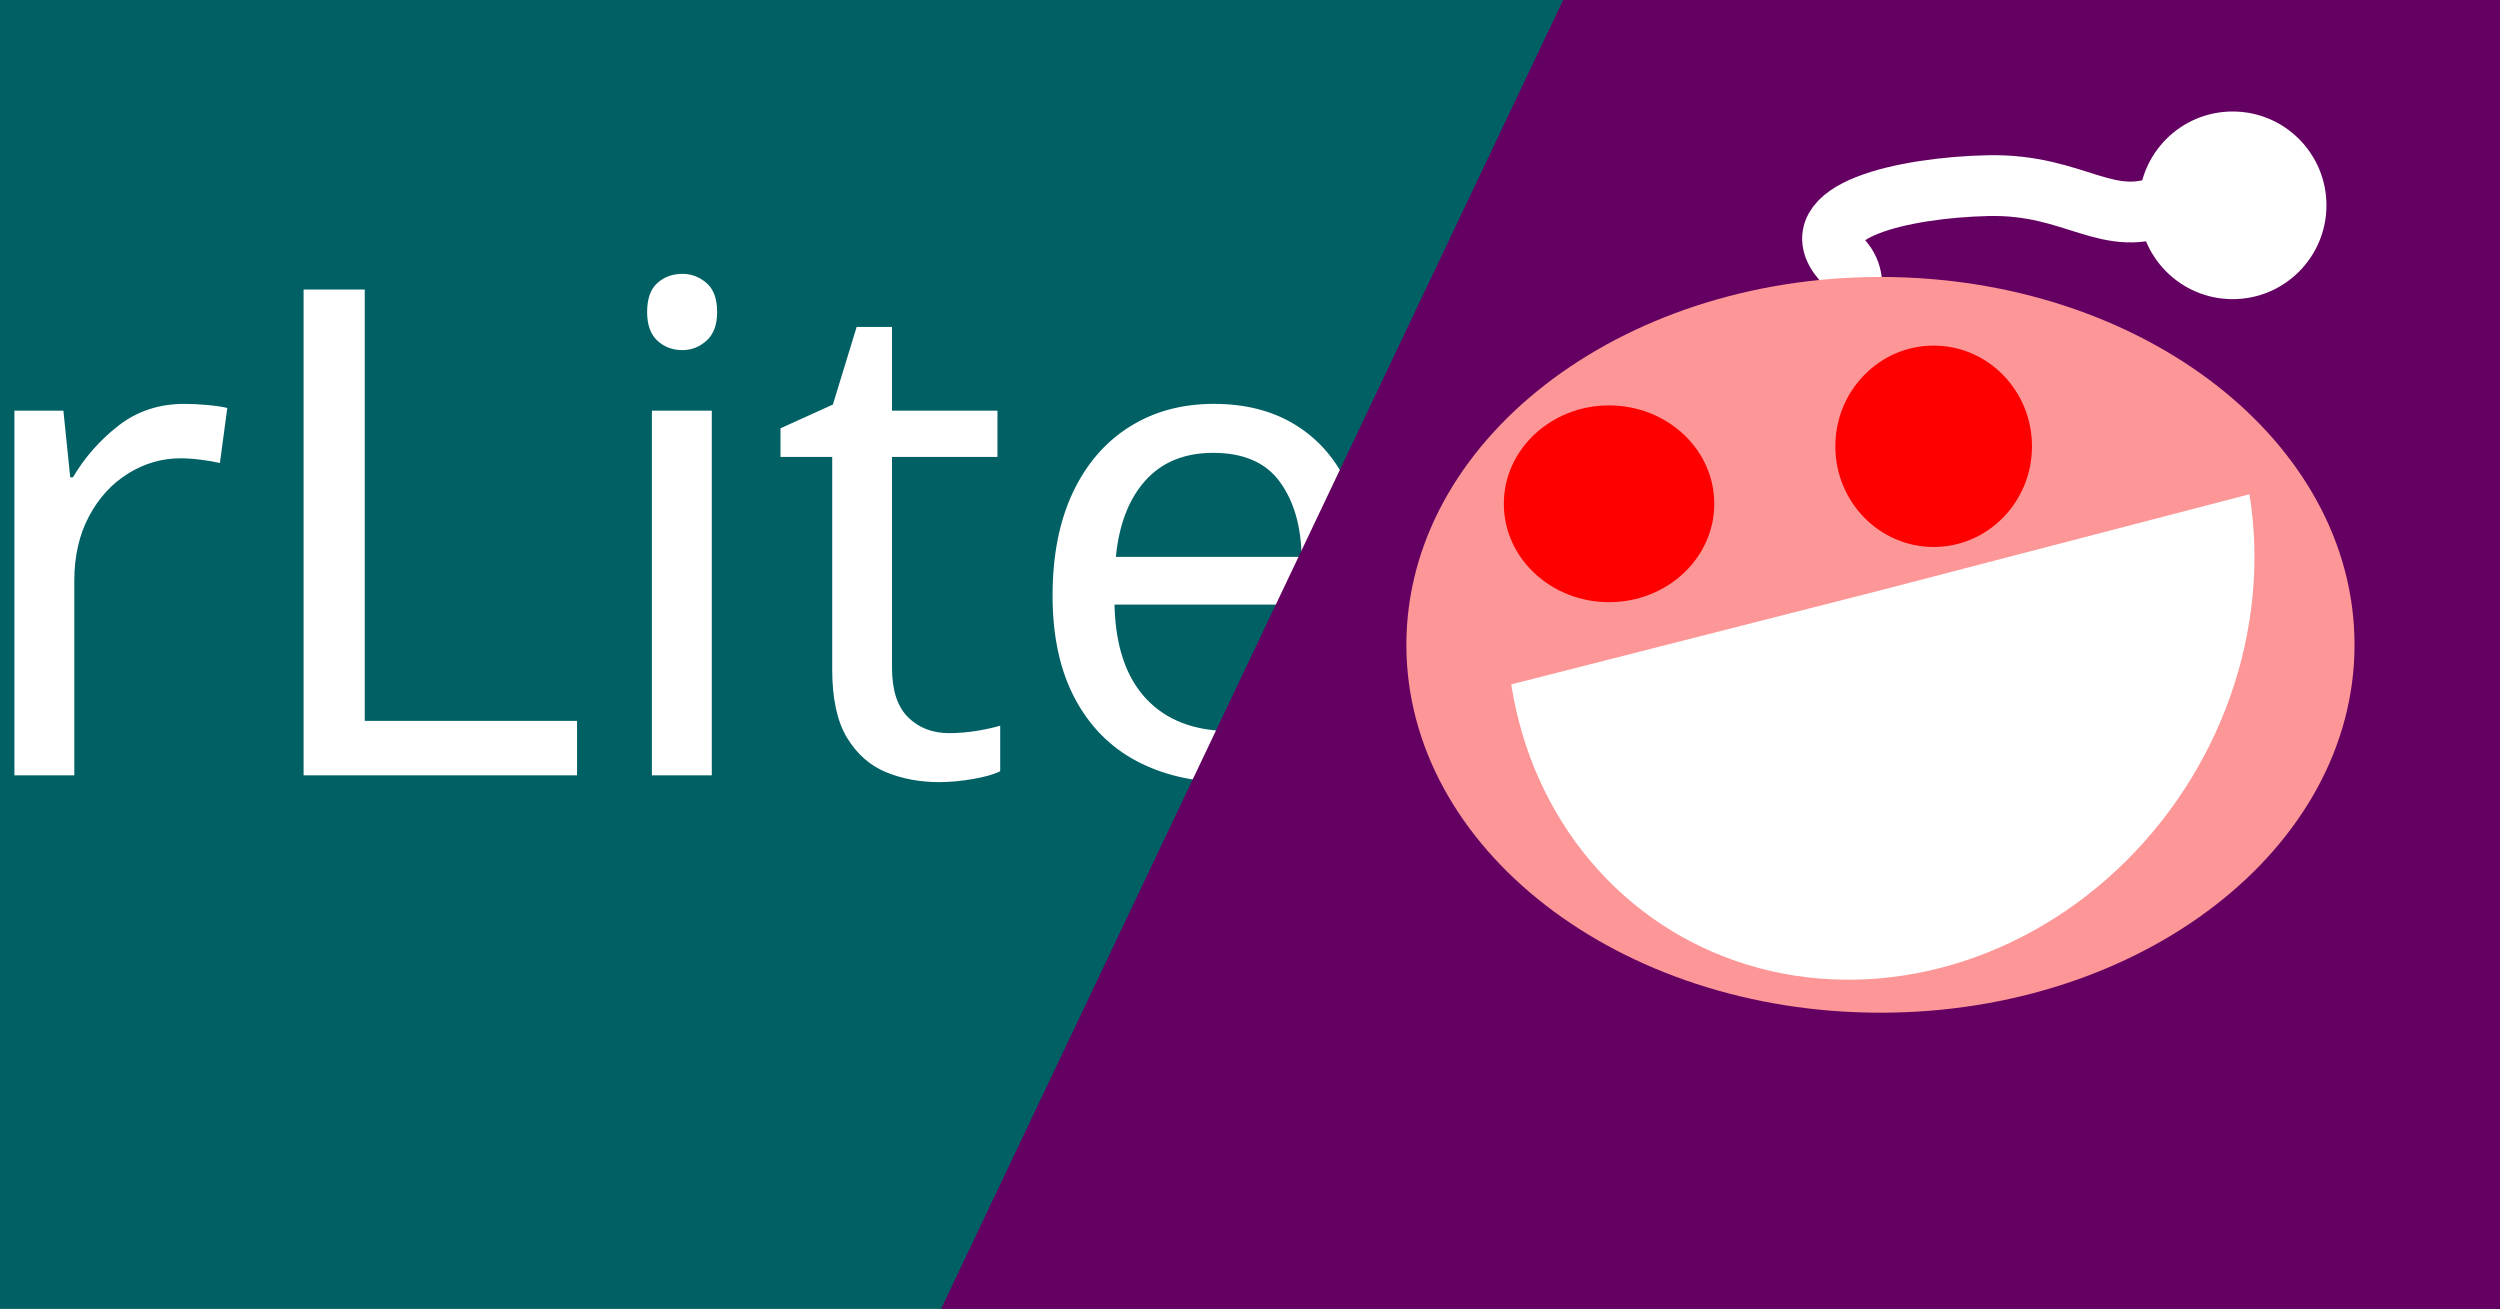
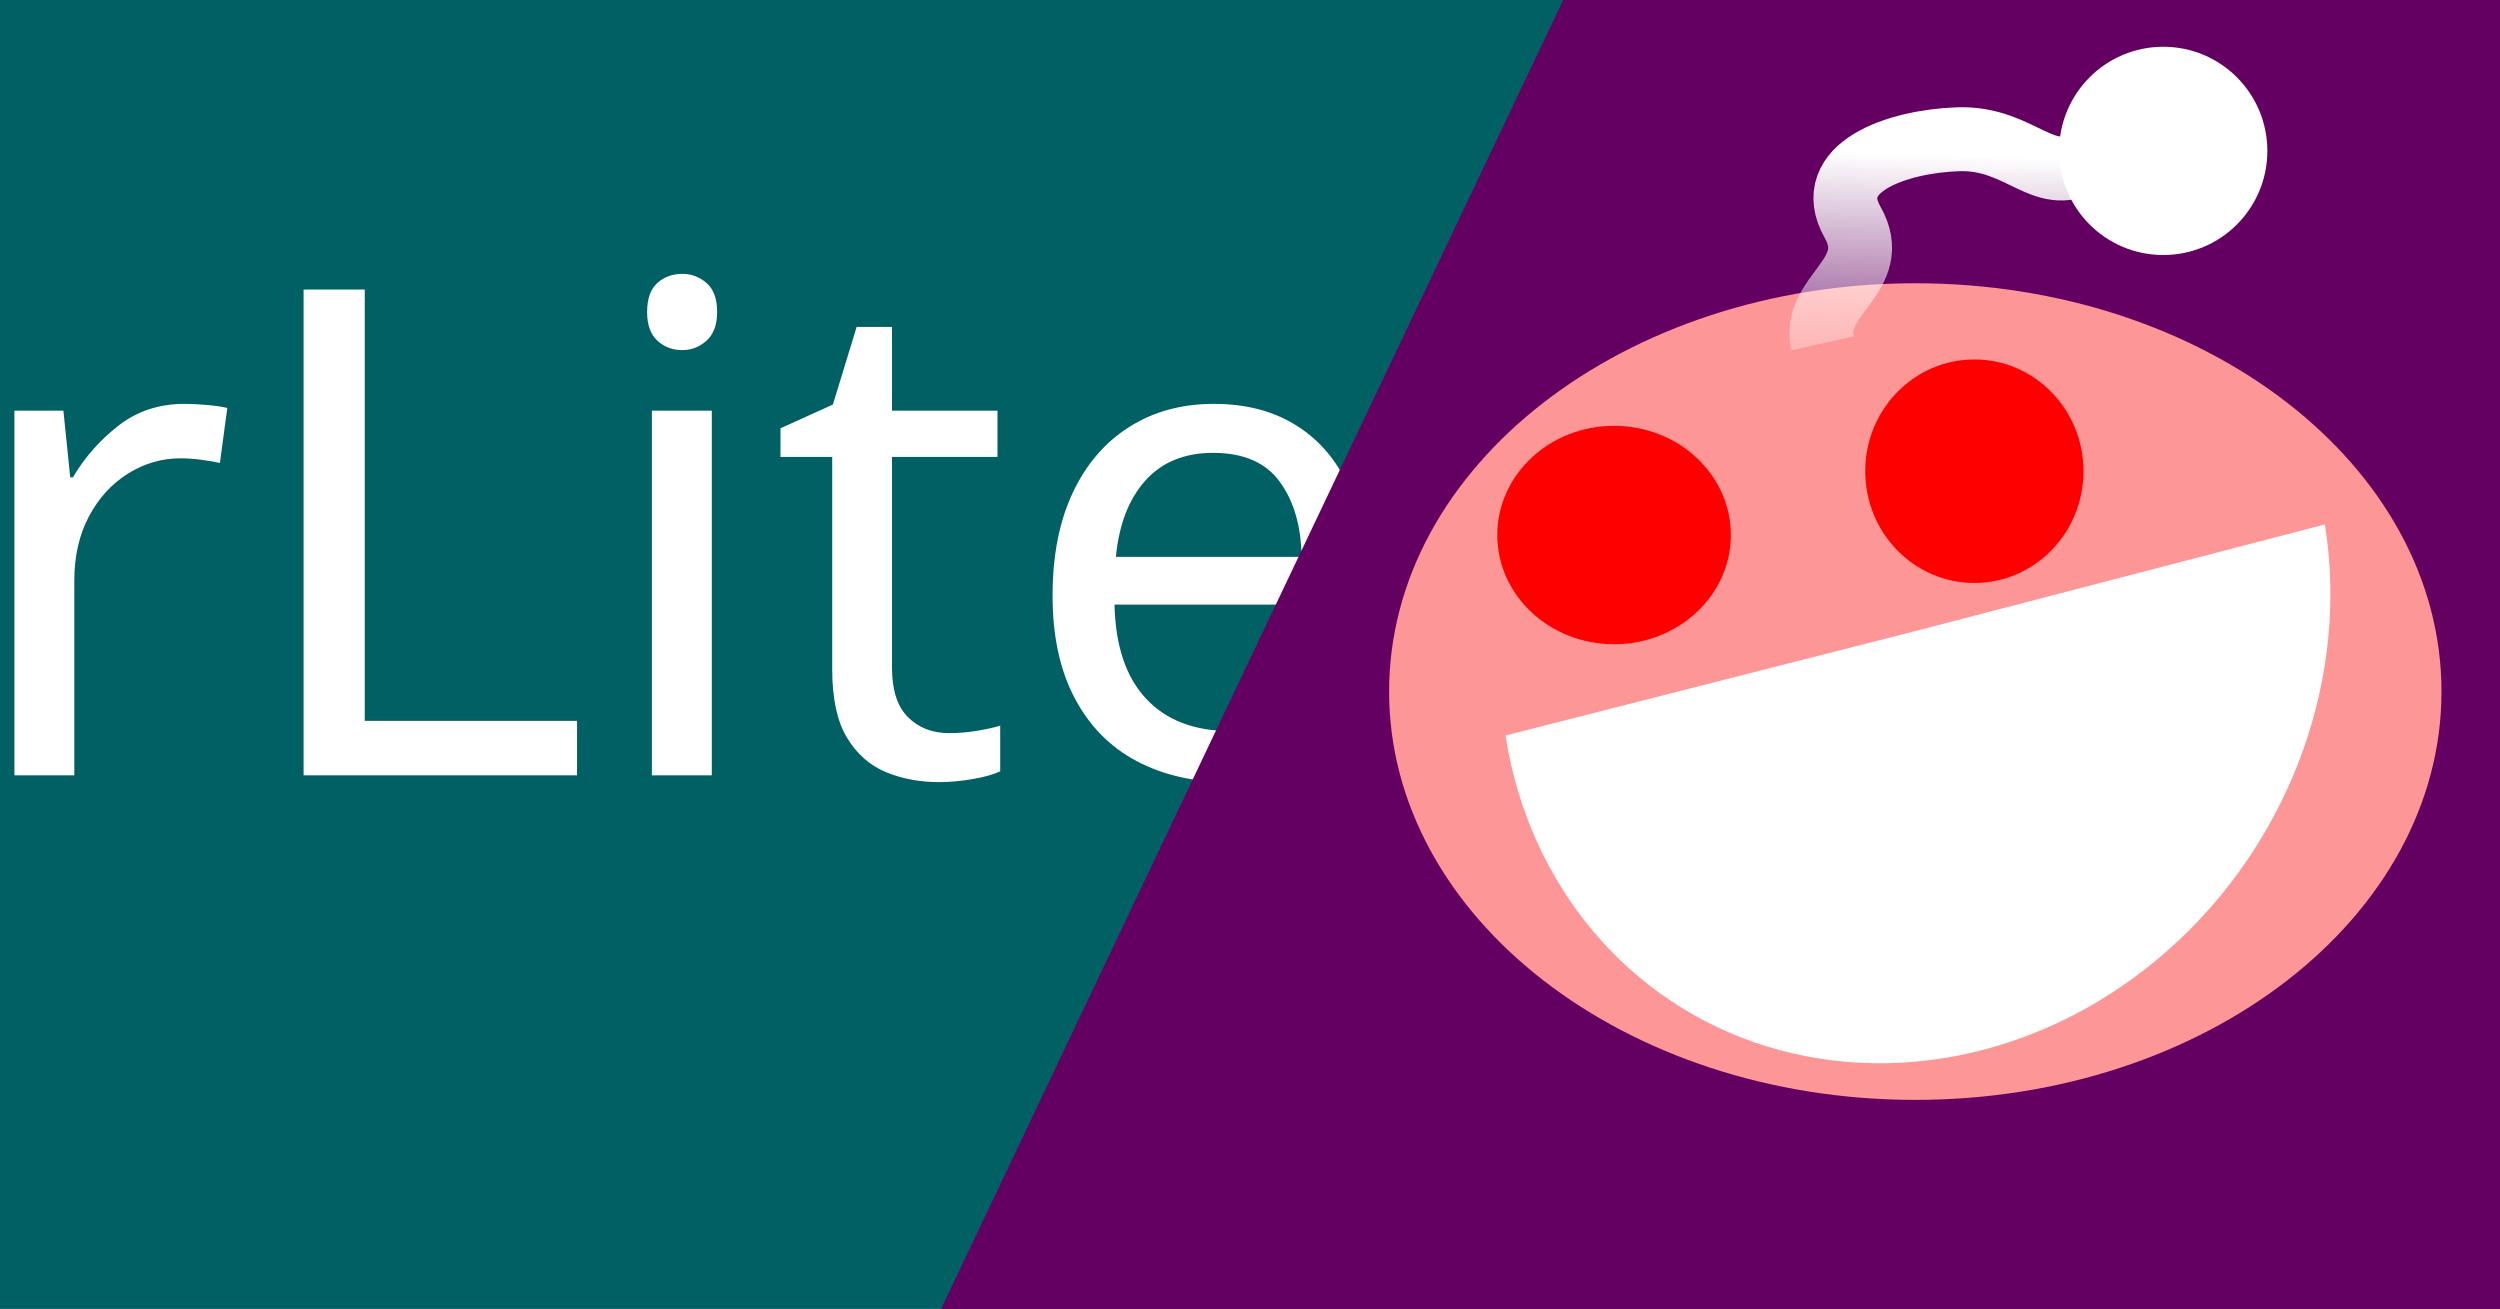
<svg xmlns="http://www.w3.org/2000/svg" xmlns:xlink="http://www.w3.org/1999/xlink" width="1515.968" height="793.701" viewBox="0 0 401.1 210" version="1.1" id="svg5">
  <defs id="defs2">
    <rect x="794.699" y="389.66" width="281.496" height="156.936" id="rect1954" />
    <rect x="795.543" y="428.823" width="117.655" height="145.814" id="rect1948" />
    <linearGradient id="linearGradient9328">
      <stop style="stop-color:#ffffff;stop-opacity:1;" offset="0" id="stop9324" />
      <stop style="stop-color:#ffffff;stop-opacity:0;" offset="0.841" id="stop9326" />
    </linearGradient>
    <linearGradient xlink:href="#linearGradient9328" id="linearGradient9330" x1="137.527" y1="36.963" x2="137.683" y2="61.504" gradientUnits="userSpaceOnUse" gradientTransform="matrix(1.373031,0,0,1.373031,-291.7011,-5.262789)" />
    <clipPath clipPathUnits="userSpaceOnUse" id="clipPath9462">
      <g id="use9464" transform="matrix(0.9972497,-0.07408399,0.07414526,0.9972497,-13.02822,4.819703)" style="stroke-width:0.523">
        <path style="fill:none;fill-opacity:1;stroke:#ffffff;stroke-width:11.782;stroke-linecap:round;stroke-linejoin:bevel;stroke-dasharray:none;paint-order:normal" id="path10994" d="M 111.307,166.757 A 53.373,19.631 0 0 1 87.122,186.048 53.373,19.631 0 0 1 29.367,185.949 53.373,19.631 0 0 1 5.672,166.576" />
      </g>
    </clipPath>
    <clipPath clipPathUnits="userSpaceOnUse" id="clipPath1802">
      <use x="0" y="0" xlink:href="#g1798" id="use1804" />
    </clipPath>
+     <linearGradient xlink:href="#linearGradient9328" id="linearGradient9330-0" x1="139.101" y1="12.845" x2="137.683" y2="61.504" gradientUnits="userSpaceOnUse" gradientTransform="matrix(1.237064,0,0,1.237064,-37.67172,-38.3669)" />
  </defs>
  <g id="layer5">
    <rect style="fill:#006064;fill-opacity:1;stroke:none;stroke-width:2;stroke-linecap:round;stroke-linejoin:bevel;stroke-dasharray:none;paint-order:normal" id="rect13918" width="401.1" height="210.507" x="-2.2517881e-08" y="-0.507" />
    <text xml:space="preserve" style="font-size:109.154px;fill:#006064;stroke-width:2;stroke-linecap:round;stroke-linejoin:bevel" x="-6.968" y="124.387" id="text524">
      <tspan id="tspan522" style="font-style:normal;font-variant:normal;font-weight:normal;font-stretch:normal;font-size:109.154px;font-family:Caveat;-inkscape-font-specification:'Caveat, @wght=700';font-variant-ligatures:normal;font-variant-caps:normal;font-variant-numeric:normal;font-variant-east-asian:normal;font-variation-settings:'wght' 700;fill:#ffffff;stroke-width:2" x="-6.968" y="124.387">rLite</tspan>
    </text>
  </g>
  <g id="layer2" />
  <g id="layer1" transform="matrix(1.096423,0,0,1.096876,0.00267163,-0.470734)" style="stroke-width:0.912">
    <path style="stroke-width:8.892;fill:#640061;stroke-linecap:round;stroke-linejoin:bevel;stroke-dasharray:none;fill-opacity:1" d="M 365.824,0.429 H 228.739 L 137.704,191.882 H 365.824 Z" id="path1066" />
  </g>
-   <g id="layer3" transform="matrix(1.096423,0,0,1.096876,0.00267163,-0.470734)" style="stroke-width:0.912">
-     <g id="g902" transform="translate(153.3079,7.091339)">
-       <path style="fill:none;fill-opacity:1;stroke:url(#linearGradient9330);stroke-width:12.209;stroke-dasharray:none;stroke-opacity:1" d="M 153.983,28.011 C 141.66,33.734 135.423,24.121 117.538,24.535 100.628,24.927 79.748,29.642 88.353,39.553 96.749,49.224 74.123,66.398 77.163,75.245" id="path2336" transform="matrix(0.7283157,0,0,0.7283157,51.95399,2.620806)" />
-       <g id="g1088" transform="matrix(0.7283157,0,0,0.7283157,51.95399,2.620806)" style="stroke-width:1.252">
+   <g id="layer3" transform="matrix(1.096423,0,0,1.096876,0.00267163,-0.470734)" style="display:inline;stroke-width:0.912">
+     <g id="g902" transform="translate(153.3079,7.091339)" style="display:inline">
+       <path style="display:none;fill:none;fill-opacity:1;stroke:url(#linearGradient9330);stroke-width:12.209;stroke-dasharray:none;stroke-opacity:1" d="M 153.983,28.011 C 141.66,33.734 135.423,24.121 117.538,24.535 100.628,24.927 79.748,29.642 88.353,39.553 96.749,49.224 74.123,66.398 77.163,75.245" id="path2336" transform="matrix(0.7283157,0,0,0.7283157,51.95399,2.620806)" />
+       <g id="g1088" transform="matrix(0.7283157,0,0,0.7283157,51.95399,2.620806)" style="display:none;stroke-width:1.252">
        <ellipse style="fill:#fd9797;fill-opacity:1;stroke:none;stroke-width:1.018" id="path9216" cx="105.237" cy="127.597" rx="104.434" ry="81.039" transform="matrix(0.9120572,0,0,0.9116803,-0.00243668,0.4291589)" />
        <ellipse style="fill:#ff0000;stroke:none;stroke-width:2.426" id="path345" cx="41.451" cy="88.432" rx="21.142" ry="19.759" />
        <ellipse style="fill:#ff0000;stroke:none;stroke-width:2.426" id="path345-7" cx="106.671" cy="76.884" rx="19.755" ry="20.221" />
        <circle style="fill:#ffffff;stroke:none;stroke-width:2.287" id="path345-5" cx="166.744" cy="28.49" r="18.843" />
        <ellipse style="fill:none;fill-opacity:1;stroke:none;stroke-width:0.928" id="path9349" cx="87.104" cy="157.71" rx="33.965" ry="12.703" />
        <path style="fill:#ffffff;fill-opacity:1;stroke:none;stroke-width:2.51;stroke-linecap:round;stroke-linejoin:bevel;stroke-dasharray:none;paint-order:normal" id="path11102" d="M 154.869,127.142 A 76.599,76.769 0 0 1 116.453,193.693 76.599,76.769 0 0 1 39.739,193.492 76.599,76.769 0 0 1 1.672,126.74 l 76.598,0.402 z" transform="matrix(0.9677646,-0.2518565,0.1592204,0.9872431,0,0)" />
      </g>
    </g>
    <g id="g1800" clip-path="url(#clipPath1802)" transform="matrix(1,0,-0.3720504,1,26.697,8.683446)">
-       <g id="g1798">
+       <g id="g1798" style="display:inline">
        <text xml:space="preserve" style="font-style:normal;font-variant:normal;font-weight:normal;font-stretch:normal;font-size:23.162px;font-family:Roboto;-inkscape-font-specification:Roboto;fill:#ffffff;stroke-width:8.892;stroke-linecap:round;stroke-linejoin:bevel;stroke-dasharray:none" x="11.795" y="172.724" id="text958" transform="matrix(1.000207,0,0.3719735,0.9997933,0,0)">
          <tspan style="font-style:normal;font-variant:normal;font-weight:normal;font-stretch:normal;font-size:23.162px;font-family:Roboto;-inkscape-font-specification:Roboto;stroke-width:8.892" x="11.795" y="172.724" id="tspan1964">A  minimal  Reddit  browser!</tspan>
        </text>
      </g>
    </g>
+     <g id="g601" transform="matrix(0.8083656,0,0,0.8083656,23.26388,36.89366)" style="stroke-width:1.128">
+       <ellipse style="display:inline;fill:#fd9797;fill-opacity:1;stroke:none;stroke-width:0.836" id="path9216-2" cx="317.925" cy="80.028" rx="95.249" ry="73.882" />
+       <circle style="display:inline;fill:#ffffff;stroke:none;stroke-width:2.061" id="path345-5-3" cx="362.811" cy="-17.806" r="18.843" />
+       <path style="display:inline;fill:none;fill-opacity:1;stroke:url(#linearGradient9330-0);stroke-width:11.564;stroke-dasharray:none;stroke-opacity:1" d="m 349.427,-16.437 c -8.047,5.724 -12.119,-3.89 -23.798,-3.475 -11.042,0.392 -24.676,5.107 -19.057,15.018 5.482,9.671 -7.429,13.068 -5.444,21.915" id="path2336-3" />
+       <path style="display:inline;fill:#ffffff;fill-opacity:1;stroke:none;stroke-width:2.261;stroke-linecap:round;stroke-linejoin:bevel;stroke-dasharray:none;paint-order:normal" id="path11102-4" d="m 380.843,147.587 a 76.599,76.769 0 0 1 -38.415,66.551 76.599,76.769 0 0 1 -76.714,-0.201 76.599,76.769 0 0 1 -38.067,-66.752 l 76.598,0.402 z" transform="matrix(0.9677646,-0.2518565,0.1592204,0.9872431,0,0)" />
+       <ellipse style="display:inline;fill:#ff0000;stroke:none;stroke-width:2.186" id="path345-55" cx="263.396" cy="51.703" rx="21.142" ry="19.759" />
+       <ellipse style="display:inline;fill:#ff0000;stroke:none;stroke-width:2.186" id="path345-7-4" cx="328.616" cy="40.155" rx="19.755" ry="20.221" />
+     </g>
  </g>
</svg>
